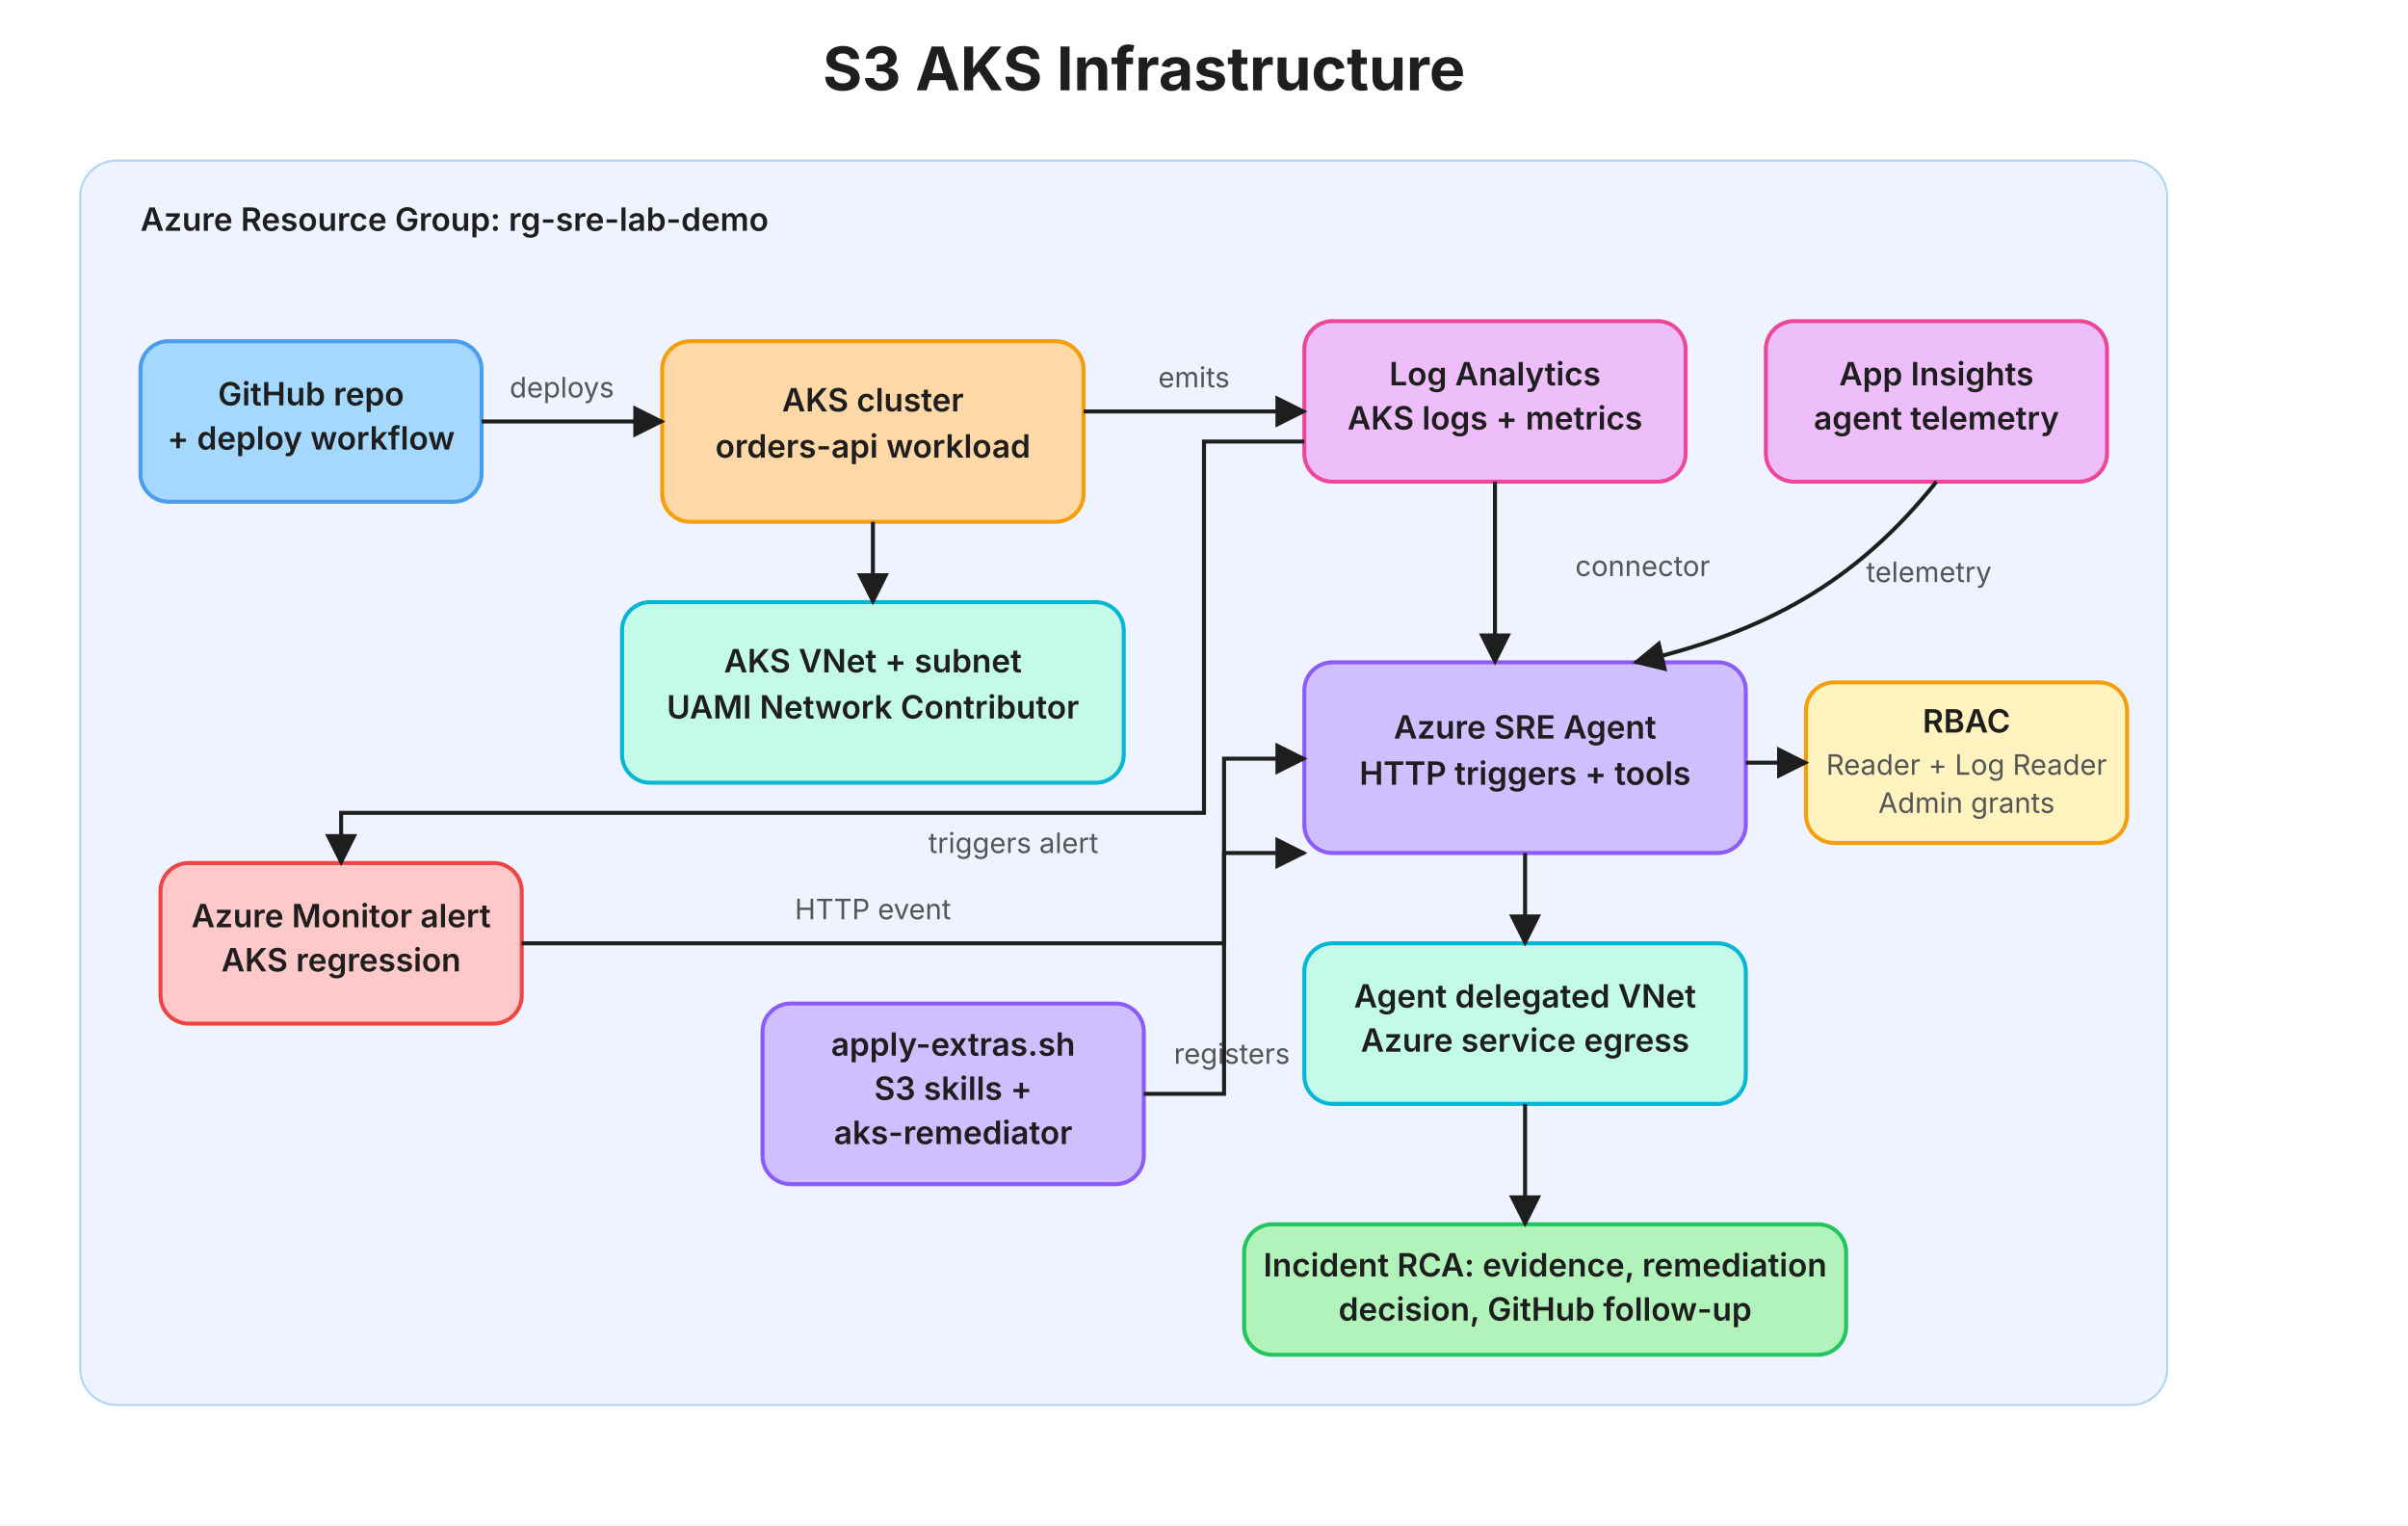
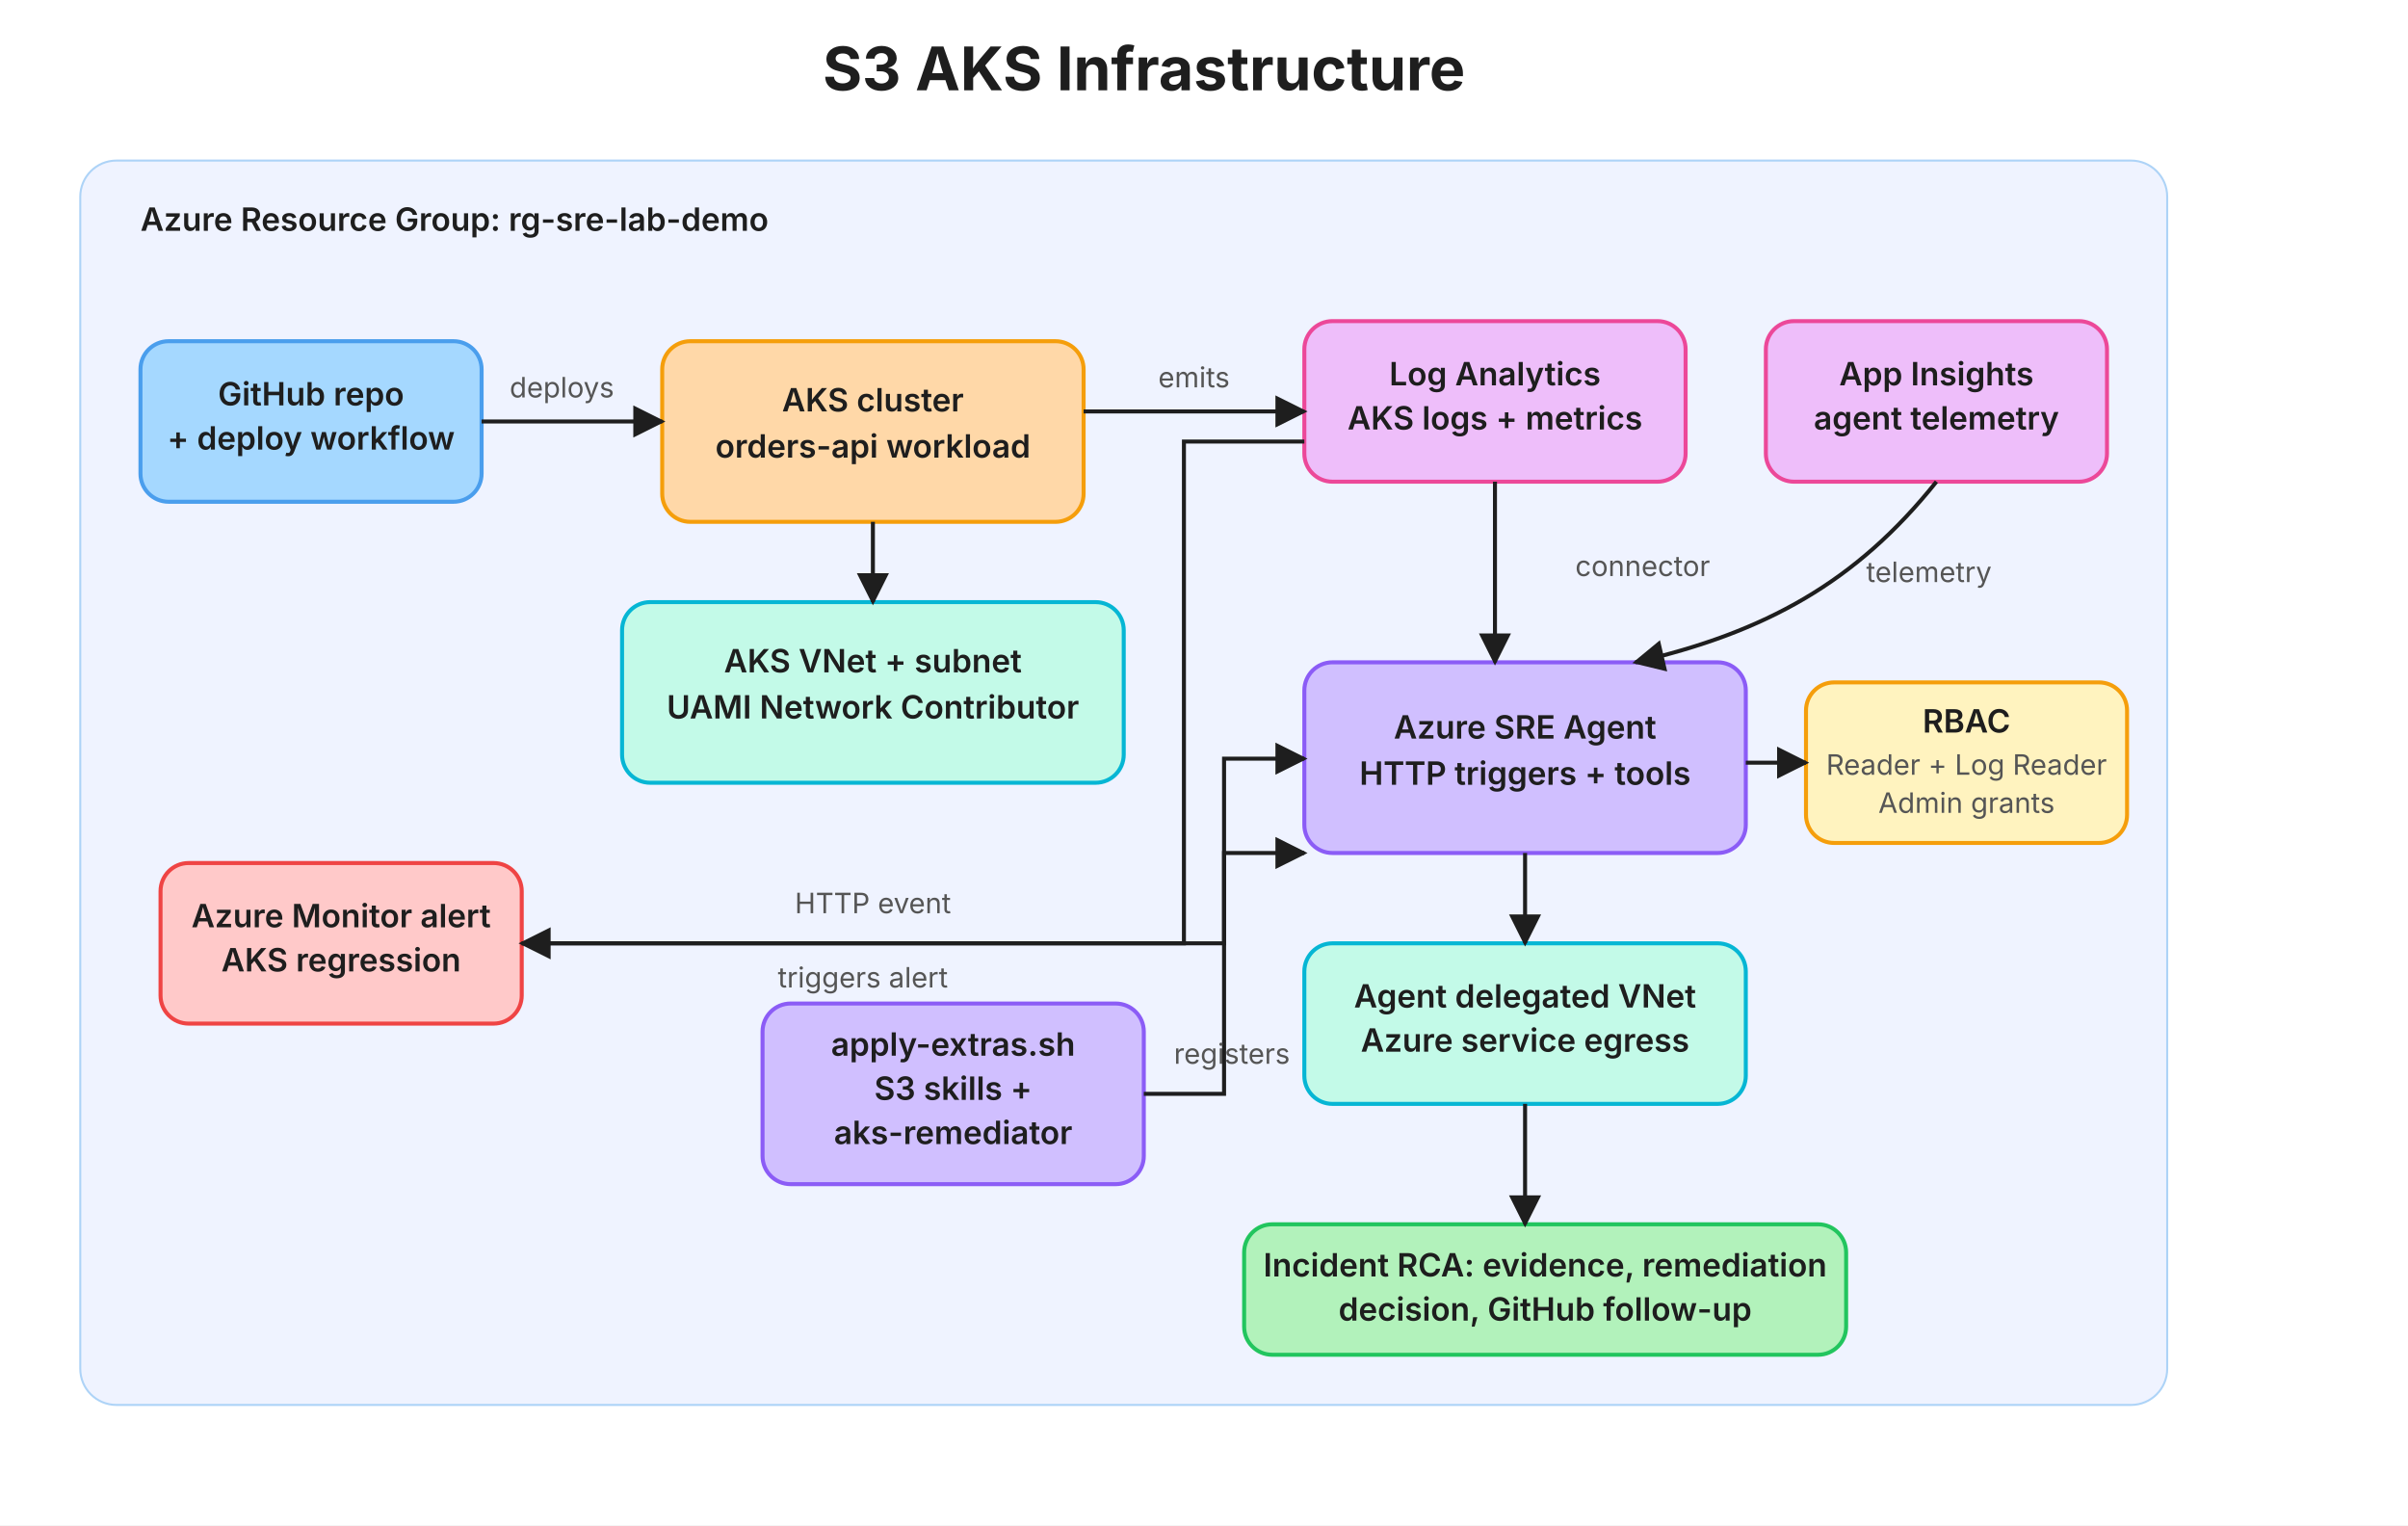
<svg xmlns="http://www.w3.org/2000/svg" width="1200" height="760" viewBox="0 0 1200 760" role="img" aria-labelledby="title desc">
  <defs>
    <marker id="arrow" viewBox="0 0 10 10" refX="9" refY="5" markerWidth="8" markerHeight="8" orient="auto-start-reverse">
      <path d="M 0 0 L 10 5 L 0 10 z" fill="#1e1e1e" />
    </marker>
    <style>
      text { font-family: Inter, Arial, sans-serif; fill: #1e1e1e; }
      .title { font-size: 30px; font-weight: 700; }
      .label { font-size: 16px; font-weight: 600; }
      .small { font-size: 14px; fill: #555; }
      .box { stroke-width: 2; rx: 14; ry: 14; }
      .line { stroke: #1e1e1e; stroke-width: 2; fill: none; marker-end: url(#arrow); }
    </style>
  </defs>
  <rect width="1200" height="760" fill="#fff" />
  <text x="410" y="45" class="title">S3 AKS Infrastructure</text>
  <rect x="40" y="80" width="1040" height="620" rx="18" fill="#dbe4ff" stroke="#4a9eed" opacity=".45" />
  <text x="70" y="115" class="label" fill="#4a9eed">Azure Resource Group: rg-sre-lab-demo</text>
  <rect class="box" x="70" y="170" width="170" height="80" fill="#a5d8ff" stroke="#4a9eed" />
  <text x="155" y="202" text-anchor="middle" class="label">GitHub repo</text>
  <text x="155" y="224" text-anchor="middle" class="label">+ deploy workflow</text>
  <rect class="box" x="330" y="170" width="210" height="90" fill="#ffd8a8" stroke="#f59e0b" />
  <text x="435" y="205" text-anchor="middle" class="label">AKS cluster</text>
  <text x="435" y="228" text-anchor="middle" class="label">orders-api workload</text>
  <rect class="box" x="310" y="300" width="250" height="90" fill="#c3fae8" stroke="#06b6d4" />
  <text x="435" y="335" text-anchor="middle" class="label">AKS VNet + subnet</text>
  <text x="435" y="358" text-anchor="middle" class="label">UAMI Network Contributor</text>
  <rect class="box" x="650" y="160" width="190" height="80" fill="#eebefa" stroke="#ec4899" />
  <text x="745" y="192" text-anchor="middle" class="label">Log Analytics</text>
  <text x="745" y="214" text-anchor="middle" class="label">AKS logs + metrics</text>
  <rect class="box" x="880" y="160" width="170" height="80" fill="#eebefa" stroke="#ec4899" />
  <text x="965" y="192" text-anchor="middle" class="label">App Insights</text>
  <text x="965" y="214" text-anchor="middle" class="label">agent telemetry</text>
  <rect class="box" x="650" y="330" width="220" height="95" fill="#d0bfff" stroke="#8b5cf6" />
  <text x="760" y="368" text-anchor="middle" class="label">Azure SRE Agent</text>
  <text x="760" y="391" text-anchor="middle" class="label">HTTP triggers + tools</text>
  <rect class="box" x="650" y="470" width="220" height="80" fill="#c3fae8" stroke="#06b6d4" />
  <text x="760" y="502" text-anchor="middle" class="label">Agent delegated VNet</text>
  <text x="760" y="524" text-anchor="middle" class="label">Azure service egress</text>
  <rect class="box" x="900" y="340" width="160" height="80" fill="#fff3bf" stroke="#f59e0b" />
  <text x="980" y="365" text-anchor="middle" class="label">RBAC</text>
  <text x="980" y="386" text-anchor="middle" class="small">Reader + Log Reader</text>
  <text x="980" y="405" text-anchor="middle" class="small">Admin grants</text>
  <rect class="box" x="380" y="500" width="190" height="90" fill="#d0bfff" stroke="#8b5cf6" />
  <text x="475" y="526" text-anchor="middle" class="label">apply-extras.sh</text>
  <text x="475" y="548" text-anchor="middle" class="label">S3 skills +</text>
  <text x="475" y="570" text-anchor="middle" class="label">aks-remediator</text>
  <rect class="box" x="80" y="430" width="180" height="80" fill="#ffc9c9" stroke="#ef4444" />
  <text x="170" y="462" text-anchor="middle" class="label">Azure Monitor alert</text>
  <text x="170" y="484" text-anchor="middle" class="label">AKS regression</text>
  <rect class="box" x="620" y="610" width="300" height="65" fill="#b2f2bb" stroke="#22c55e" />
  <text x="770" y="636" text-anchor="middle" class="label">Incident RCA: evidence, remediation</text>
  <text x="770" y="658" text-anchor="middle" class="label">decision, GitHub follow-up</text>
  <path class="line" d="M240 210 H330" />
  <text x="280" y="198" text-anchor="middle" class="small">deploys</text>
  <path class="line" d="M435 260 V300" />
  <path class="line" d="M540 205 H650" />
  <text x="595" y="193" text-anchor="middle" class="small">emits</text>
  <path class="line" d="M745 240 V330" />
  <text x="785" y="287" class="small">connector</text>
  <path class="line" d="M965 240 C925 290 880 315 815 330" />
  <text x="930" y="290" class="small">telemetry</text>
  <path class="line" d="M760 425 V470" />
  <path class="line" d="M870 380 H900" />
  <path class="line" d="M570 545 H610 V425 H650" />
  <text x="585" y="530" class="small">registers</text>
-   <path class="line" d="M650 220 H600 V405 H170 V430" />
-   <text x="505" y="425" text-anchor="middle" class="small">triggers alert</text>
+   <path class="line" d="M650 220 H590 V470 H260" />
+   <text x="430" y="492" text-anchor="middle" class="small">triggers alert</text>
  <path class="line" d="M260 470 H610 V378 H650" />
-   <text x="435" y="458" text-anchor="middle" class="small">HTTP event</text>
+   <text x="435" y="455" text-anchor="middle" class="small">HTTP event</text>
  <path class="line" d="M760 550 V610" />
</svg>
